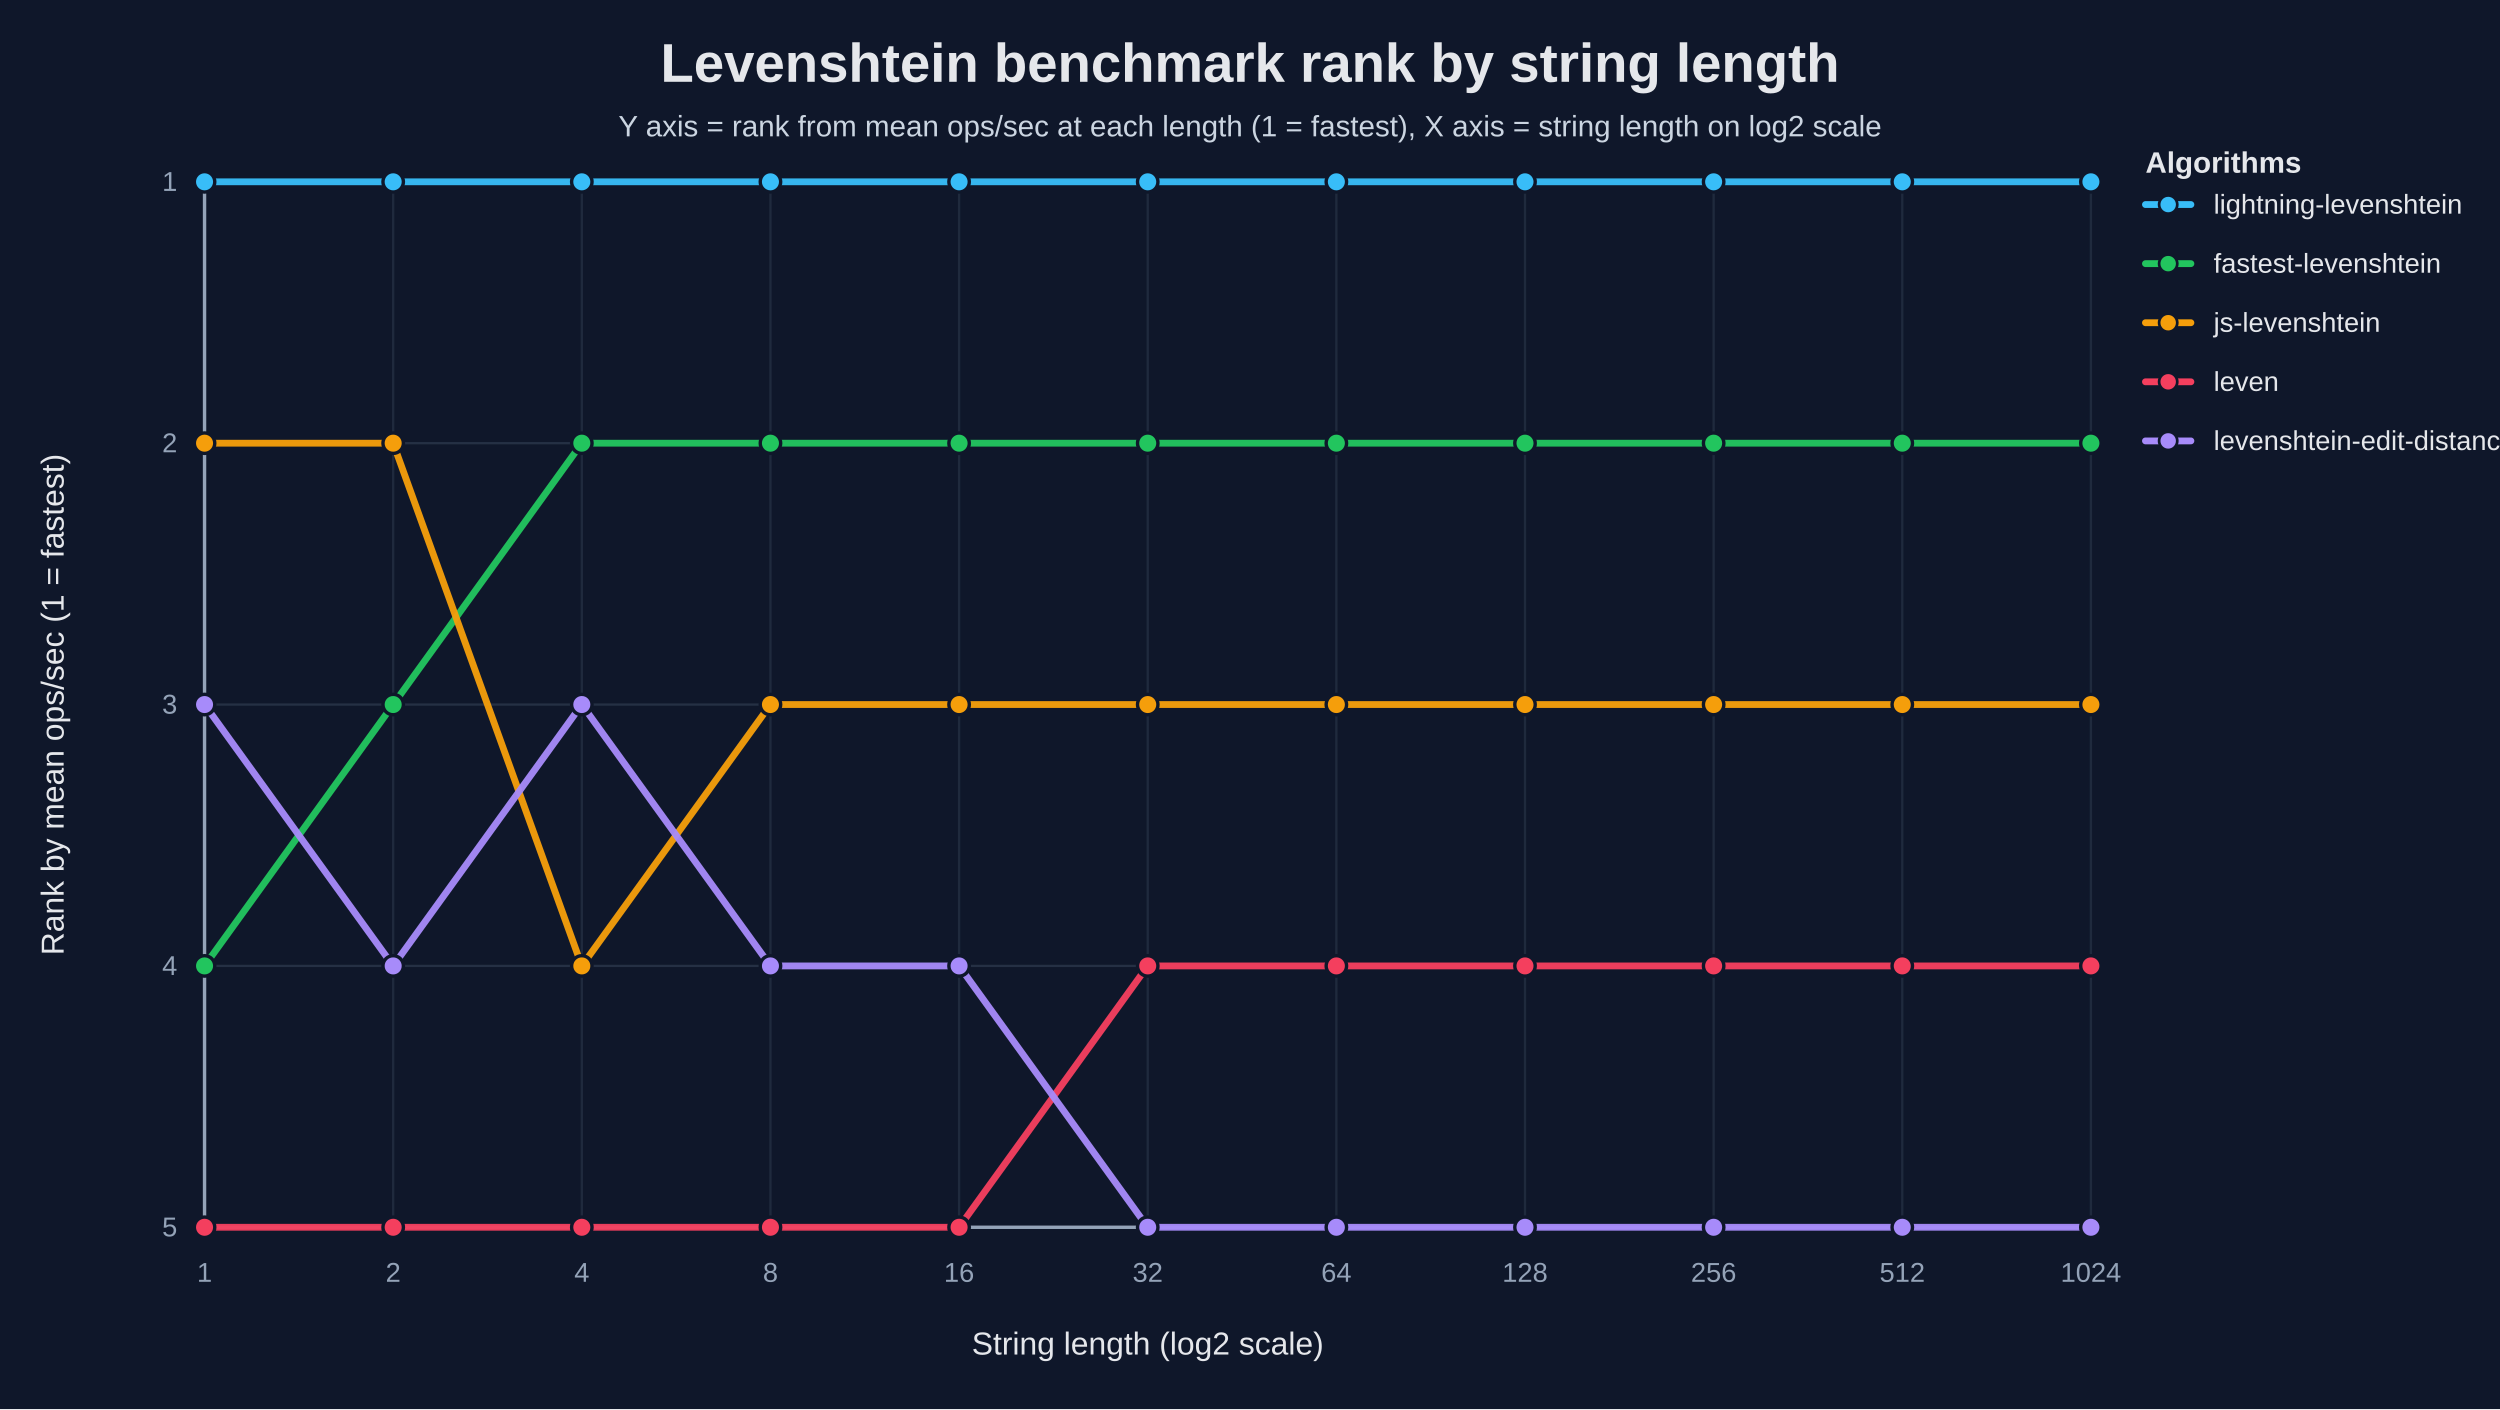
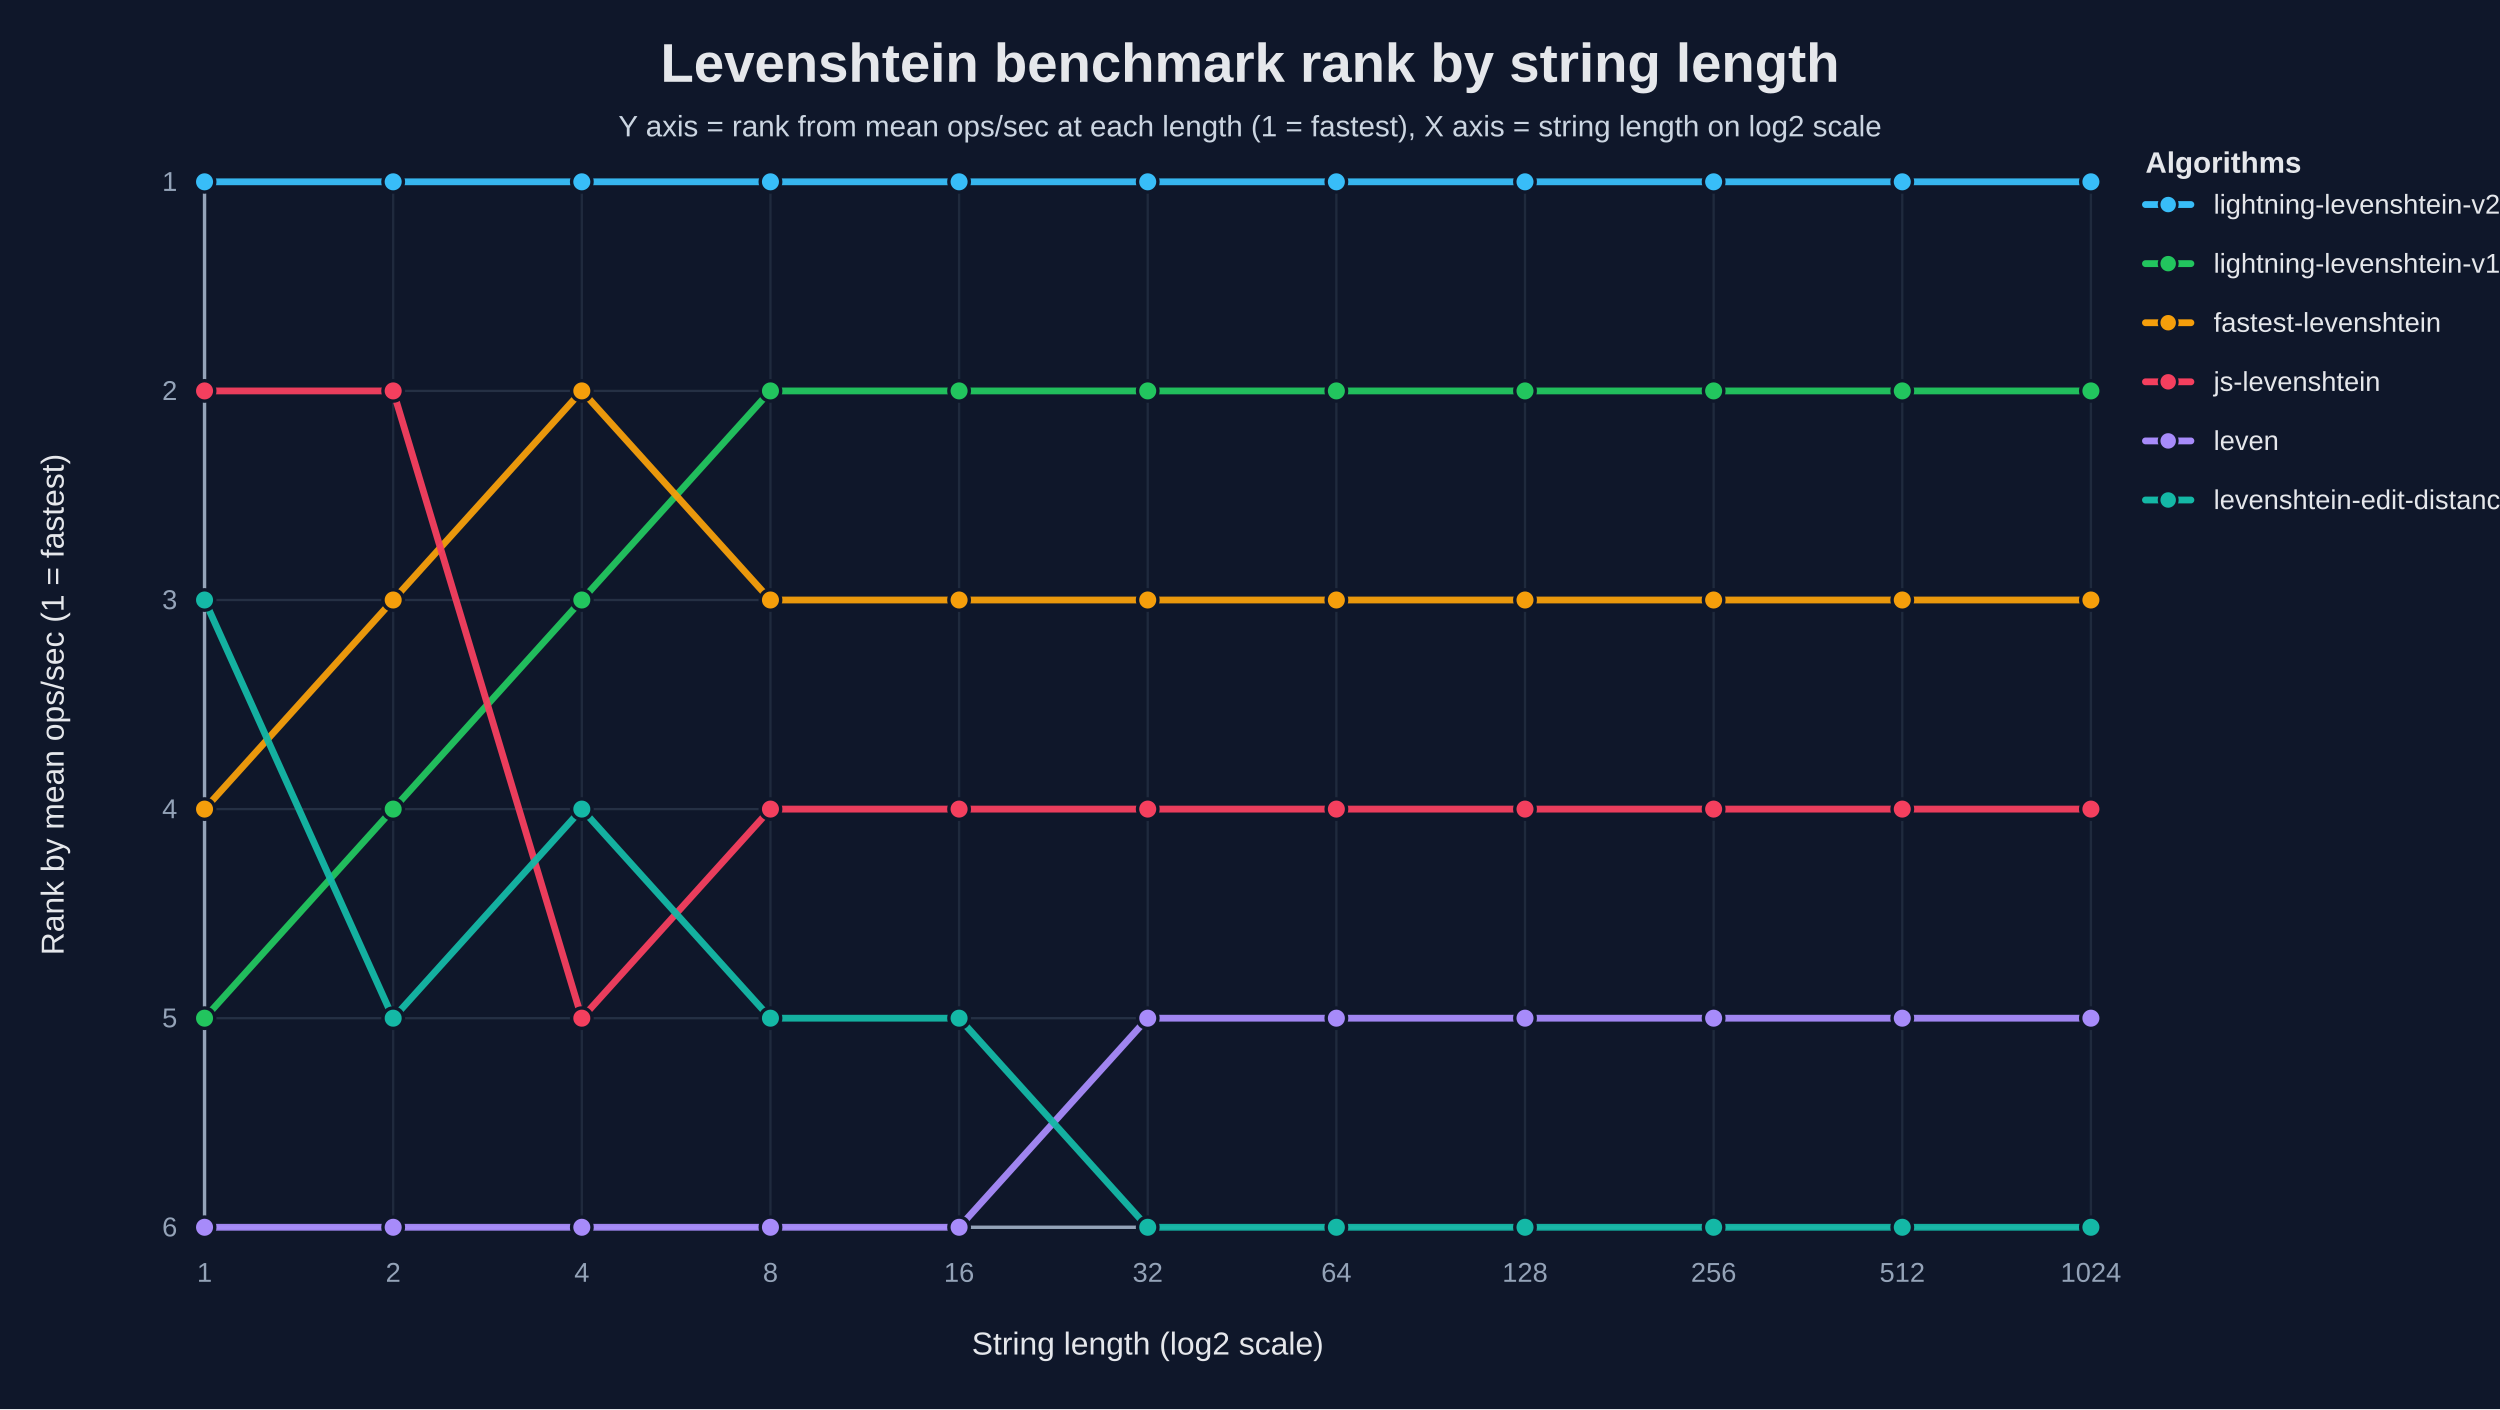
<svg xmlns="http://www.w3.org/2000/svg" width="1100" height="620" viewBox="0 0 1100 620" role="img" aria-label="Algorithm ranking by string length">
  <rect width="1100" height="620" fill="#0f172a" />
  <text x="550" y="36" text-anchor="middle" font-family="Arial, Helvetica, sans-serif" font-size="24" font-weight="700" fill="#e5e7eb">Levenshtein benchmark rank by string length</text>
  <text x="550" y="60" text-anchor="middle" font-family="Arial, Helvetica, sans-serif" font-size="13" fill="#cbd5e1">Y axis = rank from mean ops/sec at each length (1 = fastest), X axis = string length on log2 scale</text>
  <line x1="90" y1="80" x2="920" y2="80" stroke="#334155" stroke-width="1" opacity="0.6" />
  <text x="78" y="84" text-anchor="end" font-family="Arial, Helvetica, sans-serif" font-size="12" fill="#94a3b8">1</text>
-   <line x1="90" y1="195" x2="920" y2="195" stroke="#334155" stroke-width="1" opacity="0.6" />
-   <text x="78" y="199" text-anchor="end" font-family="Arial, Helvetica, sans-serif" font-size="12" fill="#94a3b8">2</text>
-   <line x1="90" y1="310" x2="920" y2="310" stroke="#334155" stroke-width="1" opacity="0.6" />
-   <text x="78" y="314" text-anchor="end" font-family="Arial, Helvetica, sans-serif" font-size="12" fill="#94a3b8">3</text>
-   <line x1="90" y1="425" x2="920" y2="425" stroke="#334155" stroke-width="1" opacity="0.6" />
-   <text x="78" y="429" text-anchor="end" font-family="Arial, Helvetica, sans-serif" font-size="12" fill="#94a3b8">4</text>
+   <line x1="90" y1="172" x2="920" y2="172" stroke="#334155" stroke-width="1" opacity="0.6" />
+   <text x="78" y="176" text-anchor="end" font-family="Arial, Helvetica, sans-serif" font-size="12" fill="#94a3b8">2</text>
+   <line x1="90" y1="264" x2="920" y2="264" stroke="#334155" stroke-width="1" opacity="0.6" />
+   <text x="78" y="268" text-anchor="end" font-family="Arial, Helvetica, sans-serif" font-size="12" fill="#94a3b8">3</text>
+   <line x1="90" y1="356" x2="920" y2="356" stroke="#334155" stroke-width="1" opacity="0.6" />
+   <text x="78" y="360" text-anchor="end" font-family="Arial, Helvetica, sans-serif" font-size="12" fill="#94a3b8">4</text>
+   <line x1="90" y1="448" x2="920" y2="448" stroke="#334155" stroke-width="1" opacity="0.6" />
+   <text x="78" y="452" text-anchor="end" font-family="Arial, Helvetica, sans-serif" font-size="12" fill="#94a3b8">5</text>
  <line x1="90" y1="540" x2="920" y2="540" stroke="#334155" stroke-width="1" opacity="0.6" />
-   <text x="78" y="544" text-anchor="end" font-family="Arial, Helvetica, sans-serif" font-size="12" fill="#94a3b8">5</text>
+   <text x="78" y="544" text-anchor="end" font-family="Arial, Helvetica, sans-serif" font-size="12" fill="#94a3b8">6</text>
  <line x1="90" y1="80" x2="90" y2="540" stroke="#334155" stroke-width="1" opacity="0.45" />
  <text x="90" y="564" text-anchor="middle" font-family="Arial, Helvetica, sans-serif" font-size="12" fill="#94a3b8">1</text>
  <line x1="173" y1="80" x2="173" y2="540" stroke="#334155" stroke-width="1" opacity="0.45" />
  <text x="173" y="564" text-anchor="middle" font-family="Arial, Helvetica, sans-serif" font-size="12" fill="#94a3b8">2</text>
  <line x1="256" y1="80" x2="256" y2="540" stroke="#334155" stroke-width="1" opacity="0.45" />
  <text x="256" y="564" text-anchor="middle" font-family="Arial, Helvetica, sans-serif" font-size="12" fill="#94a3b8">4</text>
  <line x1="339" y1="80" x2="339" y2="540" stroke="#334155" stroke-width="1" opacity="0.45" />
  <text x="339" y="564" text-anchor="middle" font-family="Arial, Helvetica, sans-serif" font-size="12" fill="#94a3b8">8</text>
  <line x1="422" y1="80" x2="422" y2="540" stroke="#334155" stroke-width="1" opacity="0.45" />
  <text x="422" y="564" text-anchor="middle" font-family="Arial, Helvetica, sans-serif" font-size="12" fill="#94a3b8">16</text>
  <line x1="505" y1="80" x2="505" y2="540" stroke="#334155" stroke-width="1" opacity="0.45" />
  <text x="505" y="564" text-anchor="middle" font-family="Arial, Helvetica, sans-serif" font-size="12" fill="#94a3b8">32</text>
  <line x1="588" y1="80" x2="588" y2="540" stroke="#334155" stroke-width="1" opacity="0.45" />
  <text x="588" y="564" text-anchor="middle" font-family="Arial, Helvetica, sans-serif" font-size="12" fill="#94a3b8">64</text>
  <line x1="671" y1="80" x2="671" y2="540" stroke="#334155" stroke-width="1" opacity="0.45" />
  <text x="671" y="564" text-anchor="middle" font-family="Arial, Helvetica, sans-serif" font-size="12" fill="#94a3b8">128</text>
  <line x1="754" y1="80" x2="754" y2="540" stroke="#334155" stroke-width="1" opacity="0.45" />
  <text x="754" y="564" text-anchor="middle" font-family="Arial, Helvetica, sans-serif" font-size="12" fill="#94a3b8">256</text>
  <line x1="837" y1="80" x2="837" y2="540" stroke="#334155" stroke-width="1" opacity="0.45" />
  <text x="837" y="564" text-anchor="middle" font-family="Arial, Helvetica, sans-serif" font-size="12" fill="#94a3b8">512</text>
  <line x1="920" y1="80" x2="920" y2="540" stroke="#334155" stroke-width="1" opacity="0.45" />
  <text x="920" y="564" text-anchor="middle" font-family="Arial, Helvetica, sans-serif" font-size="12" fill="#94a3b8">1024</text>
  <line x1="90" y1="80" x2="90" y2="540" stroke="#94a3b8" stroke-width="1.5" />
  <line x1="90" y1="540" x2="920" y2="540" stroke="#94a3b8" stroke-width="1.5" />
  <path d="M 90.00 80.00 L 173.00 80.00 L 256.00 80.00 L 339.00 80.00 L 422.00 80.00 L 505.00 80.00 L 588.00 80.00 L 671.00 80.00 L 754.00 80.00 L 837.00 80.00 L 920.00 80.00" fill="none" stroke="#38bdf8" stroke-width="3" stroke-linecap="round" stroke-linejoin="round" opacity="0.95" />
  <circle cx="90.00" cy="80.00" r="4.5" fill="#38bdf8" stroke="#0f172a" stroke-width="1.5" />
  <circle cx="173.00" cy="80.00" r="4.5" fill="#38bdf8" stroke="#0f172a" stroke-width="1.5" />
  <circle cx="256.00" cy="80.00" r="4.5" fill="#38bdf8" stroke="#0f172a" stroke-width="1.5" />
  <circle cx="339.00" cy="80.00" r="4.5" fill="#38bdf8" stroke="#0f172a" stroke-width="1.5" />
  <circle cx="422.00" cy="80.00" r="4.5" fill="#38bdf8" stroke="#0f172a" stroke-width="1.5" />
  <circle cx="505.00" cy="80.00" r="4.5" fill="#38bdf8" stroke="#0f172a" stroke-width="1.5" />
  <circle cx="588.00" cy="80.00" r="4.5" fill="#38bdf8" stroke="#0f172a" stroke-width="1.5" />
  <circle cx="671.00" cy="80.00" r="4.5" fill="#38bdf8" stroke="#0f172a" stroke-width="1.5" />
  <circle cx="754.00" cy="80.00" r="4.5" fill="#38bdf8" stroke="#0f172a" stroke-width="1.5" />
  <circle cx="837.00" cy="80.00" r="4.5" fill="#38bdf8" stroke="#0f172a" stroke-width="1.5" />
  <circle cx="920.00" cy="80.00" r="4.5" fill="#38bdf8" stroke="#0f172a" stroke-width="1.5" />
-   <path d="M 90.00 425.00 L 173.00 310.00 L 256.00 195.00 L 339.00 195.00 L 422.00 195.00 L 505.00 195.00 L 588.00 195.00 L 671.00 195.00 L 754.00 195.00 L 837.00 195.00 L 920.00 195.00" fill="none" stroke="#22c55e" stroke-width="3" stroke-linecap="round" stroke-linejoin="round" opacity="0.95" />
-   <circle cx="90.00" cy="425.00" r="4.5" fill="#22c55e" stroke="#0f172a" stroke-width="1.5" />
-   <circle cx="173.00" cy="310.00" r="4.5" fill="#22c55e" stroke="#0f172a" stroke-width="1.5" />
-   <circle cx="256.00" cy="195.00" r="4.5" fill="#22c55e" stroke="#0f172a" stroke-width="1.5" />
-   <circle cx="339.00" cy="195.00" r="4.5" fill="#22c55e" stroke="#0f172a" stroke-width="1.5" />
-   <circle cx="422.00" cy="195.00" r="4.5" fill="#22c55e" stroke="#0f172a" stroke-width="1.5" />
-   <circle cx="505.00" cy="195.00" r="4.5" fill="#22c55e" stroke="#0f172a" stroke-width="1.5" />
-   <circle cx="588.00" cy="195.00" r="4.5" fill="#22c55e" stroke="#0f172a" stroke-width="1.5" />
-   <circle cx="671.00" cy="195.00" r="4.5" fill="#22c55e" stroke="#0f172a" stroke-width="1.5" />
-   <circle cx="754.00" cy="195.00" r="4.5" fill="#22c55e" stroke="#0f172a" stroke-width="1.5" />
-   <circle cx="837.00" cy="195.00" r="4.5" fill="#22c55e" stroke="#0f172a" stroke-width="1.5" />
-   <circle cx="920.00" cy="195.00" r="4.5" fill="#22c55e" stroke="#0f172a" stroke-width="1.5" />
-   <path d="M 90.00 195.00 L 173.00 195.00 L 256.00 425.00 L 339.00 310.00 L 422.00 310.00 L 505.00 310.00 L 588.00 310.00 L 671.00 310.00 L 754.00 310.00 L 837.00 310.00 L 920.00 310.00" fill="none" stroke="#f59e0b" stroke-width="3" stroke-linecap="round" stroke-linejoin="round" opacity="0.95" />
-   <circle cx="90.00" cy="195.00" r="4.5" fill="#f59e0b" stroke="#0f172a" stroke-width="1.5" />
-   <circle cx="173.00" cy="195.00" r="4.5" fill="#f59e0b" stroke="#0f172a" stroke-width="1.5" />
-   <circle cx="256.00" cy="425.00" r="4.5" fill="#f59e0b" stroke="#0f172a" stroke-width="1.5" />
-   <circle cx="339.00" cy="310.00" r="4.5" fill="#f59e0b" stroke="#0f172a" stroke-width="1.5" />
-   <circle cx="422.00" cy="310.00" r="4.5" fill="#f59e0b" stroke="#0f172a" stroke-width="1.5" />
-   <circle cx="505.00" cy="310.00" r="4.5" fill="#f59e0b" stroke="#0f172a" stroke-width="1.5" />
-   <circle cx="588.00" cy="310.00" r="4.5" fill="#f59e0b" stroke="#0f172a" stroke-width="1.5" />
-   <circle cx="671.00" cy="310.00" r="4.5" fill="#f59e0b" stroke="#0f172a" stroke-width="1.5" />
-   <circle cx="754.00" cy="310.00" r="4.5" fill="#f59e0b" stroke="#0f172a" stroke-width="1.5" />
-   <circle cx="837.00" cy="310.00" r="4.5" fill="#f59e0b" stroke="#0f172a" stroke-width="1.5" />
-   <circle cx="920.00" cy="310.00" r="4.5" fill="#f59e0b" stroke="#0f172a" stroke-width="1.5" />
-   <path d="M 90.00 540.00 L 173.00 540.00 L 256.00 540.00 L 339.00 540.00 L 422.00 540.00 L 505.00 425.00 L 588.00 425.00 L 671.00 425.00 L 754.00 425.00 L 837.00 425.00 L 920.00 425.00" fill="none" stroke="#f43f5e" stroke-width="3" stroke-linecap="round" stroke-linejoin="round" opacity="0.95" />
-   <circle cx="90.00" cy="540.00" r="4.5" fill="#f43f5e" stroke="#0f172a" stroke-width="1.5" />
-   <circle cx="173.00" cy="540.00" r="4.5" fill="#f43f5e" stroke="#0f172a" stroke-width="1.5" />
-   <circle cx="256.00" cy="540.00" r="4.5" fill="#f43f5e" stroke="#0f172a" stroke-width="1.5" />
-   <circle cx="339.00" cy="540.00" r="4.5" fill="#f43f5e" stroke="#0f172a" stroke-width="1.5" />
-   <circle cx="422.00" cy="540.00" r="4.5" fill="#f43f5e" stroke="#0f172a" stroke-width="1.5" />
-   <circle cx="505.00" cy="425.00" r="4.5" fill="#f43f5e" stroke="#0f172a" stroke-width="1.5" />
-   <circle cx="588.00" cy="425.00" r="4.5" fill="#f43f5e" stroke="#0f172a" stroke-width="1.5" />
-   <circle cx="671.00" cy="425.00" r="4.5" fill="#f43f5e" stroke="#0f172a" stroke-width="1.5" />
-   <circle cx="754.00" cy="425.00" r="4.5" fill="#f43f5e" stroke="#0f172a" stroke-width="1.5" />
-   <circle cx="837.00" cy="425.00" r="4.5" fill="#f43f5e" stroke="#0f172a" stroke-width="1.5" />
-   <circle cx="920.00" cy="425.00" r="4.5" fill="#f43f5e" stroke="#0f172a" stroke-width="1.5" />
-   <path d="M 90.00 310.00 L 173.00 425.00 L 256.00 310.00 L 339.00 425.00 L 422.00 425.00 L 505.00 540.00 L 588.00 540.00 L 671.00 540.00 L 754.00 540.00 L 837.00 540.00 L 920.00 540.00" fill="none" stroke="#a78bfa" stroke-width="3" stroke-linecap="round" stroke-linejoin="round" opacity="0.95" />
-   <circle cx="90.00" cy="310.00" r="4.5" fill="#a78bfa" stroke="#0f172a" stroke-width="1.5" />
-   <circle cx="173.00" cy="425.00" r="4.5" fill="#a78bfa" stroke="#0f172a" stroke-width="1.5" />
-   <circle cx="256.00" cy="310.00" r="4.5" fill="#a78bfa" stroke="#0f172a" stroke-width="1.5" />
-   <circle cx="339.00" cy="425.00" r="4.5" fill="#a78bfa" stroke="#0f172a" stroke-width="1.5" />
-   <circle cx="422.00" cy="425.00" r="4.5" fill="#a78bfa" stroke="#0f172a" stroke-width="1.5" />
-   <circle cx="505.00" cy="540.00" r="4.5" fill="#a78bfa" stroke="#0f172a" stroke-width="1.5" />
-   <circle cx="588.00" cy="540.00" r="4.5" fill="#a78bfa" stroke="#0f172a" stroke-width="1.5" />
-   <circle cx="671.00" cy="540.00" r="4.5" fill="#a78bfa" stroke="#0f172a" stroke-width="1.5" />
-   <circle cx="754.00" cy="540.00" r="4.5" fill="#a78bfa" stroke="#0f172a" stroke-width="1.5" />
-   <circle cx="837.00" cy="540.00" r="4.5" fill="#a78bfa" stroke="#0f172a" stroke-width="1.5" />
-   <circle cx="920.00" cy="540.00" r="4.5" fill="#a78bfa" stroke="#0f172a" stroke-width="1.5" />
+   <path d="M 90.00 448.00 L 173.00 356.00 L 256.00 264.00 L 339.00 172.00 L 422.00 172.00 L 505.00 172.00 L 588.00 172.00 L 671.00 172.00 L 754.00 172.00 L 837.00 172.00 L 920.00 172.00" fill="none" stroke="#22c55e" stroke-width="3" stroke-linecap="round" stroke-linejoin="round" opacity="0.95" />
+   <circle cx="90.00" cy="448.00" r="4.5" fill="#22c55e" stroke="#0f172a" stroke-width="1.5" />
+   <circle cx="173.00" cy="356.00" r="4.5" fill="#22c55e" stroke="#0f172a" stroke-width="1.5" />
+   <circle cx="256.00" cy="264.00" r="4.5" fill="#22c55e" stroke="#0f172a" stroke-width="1.5" />
+   <circle cx="339.00" cy="172.00" r="4.5" fill="#22c55e" stroke="#0f172a" stroke-width="1.5" />
+   <circle cx="422.00" cy="172.00" r="4.5" fill="#22c55e" stroke="#0f172a" stroke-width="1.5" />
+   <circle cx="505.00" cy="172.00" r="4.5" fill="#22c55e" stroke="#0f172a" stroke-width="1.5" />
+   <circle cx="588.00" cy="172.00" r="4.5" fill="#22c55e" stroke="#0f172a" stroke-width="1.5" />
+   <circle cx="671.00" cy="172.00" r="4.5" fill="#22c55e" stroke="#0f172a" stroke-width="1.5" />
+   <circle cx="754.00" cy="172.00" r="4.5" fill="#22c55e" stroke="#0f172a" stroke-width="1.5" />
+   <circle cx="837.00" cy="172.00" r="4.5" fill="#22c55e" stroke="#0f172a" stroke-width="1.5" />
+   <circle cx="920.00" cy="172.00" r="4.5" fill="#22c55e" stroke="#0f172a" stroke-width="1.5" />
+   <path d="M 90.00 356.00 L 173.00 264.00 L 256.00 172.00 L 339.00 264.00 L 422.00 264.00 L 505.00 264.00 L 588.00 264.00 L 671.00 264.00 L 754.00 264.00 L 837.00 264.00 L 920.00 264.00" fill="none" stroke="#f59e0b" stroke-width="3" stroke-linecap="round" stroke-linejoin="round" opacity="0.95" />
+   <circle cx="90.00" cy="356.00" r="4.5" fill="#f59e0b" stroke="#0f172a" stroke-width="1.5" />
+   <circle cx="173.00" cy="264.00" r="4.5" fill="#f59e0b" stroke="#0f172a" stroke-width="1.5" />
+   <circle cx="256.00" cy="172.00" r="4.5" fill="#f59e0b" stroke="#0f172a" stroke-width="1.5" />
+   <circle cx="339.00" cy="264.00" r="4.5" fill="#f59e0b" stroke="#0f172a" stroke-width="1.5" />
+   <circle cx="422.00" cy="264.00" r="4.5" fill="#f59e0b" stroke="#0f172a" stroke-width="1.5" />
+   <circle cx="505.00" cy="264.00" r="4.5" fill="#f59e0b" stroke="#0f172a" stroke-width="1.5" />
+   <circle cx="588.00" cy="264.00" r="4.5" fill="#f59e0b" stroke="#0f172a" stroke-width="1.5" />
+   <circle cx="671.00" cy="264.00" r="4.5" fill="#f59e0b" stroke="#0f172a" stroke-width="1.5" />
+   <circle cx="754.00" cy="264.00" r="4.5" fill="#f59e0b" stroke="#0f172a" stroke-width="1.5" />
+   <circle cx="837.00" cy="264.00" r="4.5" fill="#f59e0b" stroke="#0f172a" stroke-width="1.5" />
+   <circle cx="920.00" cy="264.00" r="4.5" fill="#f59e0b" stroke="#0f172a" stroke-width="1.5" />
+   <path d="M 90.00 172.00 L 173.00 172.00 L 256.00 448.00 L 339.00 356.00 L 422.00 356.00 L 505.00 356.00 L 588.00 356.00 L 671.00 356.00 L 754.00 356.00 L 837.00 356.00 L 920.00 356.00" fill="none" stroke="#f43f5e" stroke-width="3" stroke-linecap="round" stroke-linejoin="round" opacity="0.95" />
+   <circle cx="90.00" cy="172.00" r="4.5" fill="#f43f5e" stroke="#0f172a" stroke-width="1.5" />
+   <circle cx="173.00" cy="172.00" r="4.5" fill="#f43f5e" stroke="#0f172a" stroke-width="1.5" />
+   <circle cx="256.00" cy="448.00" r="4.5" fill="#f43f5e" stroke="#0f172a" stroke-width="1.5" />
+   <circle cx="339.00" cy="356.00" r="4.5" fill="#f43f5e" stroke="#0f172a" stroke-width="1.5" />
+   <circle cx="422.00" cy="356.00" r="4.5" fill="#f43f5e" stroke="#0f172a" stroke-width="1.5" />
+   <circle cx="505.00" cy="356.00" r="4.5" fill="#f43f5e" stroke="#0f172a" stroke-width="1.5" />
+   <circle cx="588.00" cy="356.00" r="4.5" fill="#f43f5e" stroke="#0f172a" stroke-width="1.5" />
+   <circle cx="671.00" cy="356.00" r="4.5" fill="#f43f5e" stroke="#0f172a" stroke-width="1.5" />
+   <circle cx="754.00" cy="356.00" r="4.5" fill="#f43f5e" stroke="#0f172a" stroke-width="1.5" />
+   <circle cx="837.00" cy="356.00" r="4.5" fill="#f43f5e" stroke="#0f172a" stroke-width="1.5" />
+   <circle cx="920.00" cy="356.00" r="4.5" fill="#f43f5e" stroke="#0f172a" stroke-width="1.5" />
+   <path d="M 90.00 540.00 L 173.00 540.00 L 256.00 540.00 L 339.00 540.00 L 422.00 540.00 L 505.00 448.00 L 588.00 448.00 L 671.00 448.00 L 754.00 448.00 L 837.00 448.00 L 920.00 448.00" fill="none" stroke="#a78bfa" stroke-width="3" stroke-linecap="round" stroke-linejoin="round" opacity="0.95" />
+   <circle cx="90.00" cy="540.00" r="4.5" fill="#a78bfa" stroke="#0f172a" stroke-width="1.5" />
+   <circle cx="173.00" cy="540.00" r="4.5" fill="#a78bfa" stroke="#0f172a" stroke-width="1.5" />
+   <circle cx="256.00" cy="540.00" r="4.5" fill="#a78bfa" stroke="#0f172a" stroke-width="1.5" />
+   <circle cx="339.00" cy="540.00" r="4.5" fill="#a78bfa" stroke="#0f172a" stroke-width="1.5" />
+   <circle cx="422.00" cy="540.00" r="4.5" fill="#a78bfa" stroke="#0f172a" stroke-width="1.5" />
+   <circle cx="505.00" cy="448.00" r="4.5" fill="#a78bfa" stroke="#0f172a" stroke-width="1.5" />
+   <circle cx="588.00" cy="448.00" r="4.5" fill="#a78bfa" stroke="#0f172a" stroke-width="1.5" />
+   <circle cx="671.00" cy="448.00" r="4.5" fill="#a78bfa" stroke="#0f172a" stroke-width="1.5" />
+   <circle cx="754.00" cy="448.00" r="4.5" fill="#a78bfa" stroke="#0f172a" stroke-width="1.5" />
+   <circle cx="837.00" cy="448.00" r="4.5" fill="#a78bfa" stroke="#0f172a" stroke-width="1.5" />
+   <circle cx="920.00" cy="448.00" r="4.5" fill="#a78bfa" stroke="#0f172a" stroke-width="1.5" />
+   <path d="M 90.00 264.00 L 173.00 448.00 L 256.00 356.00 L 339.00 448.00 L 422.00 448.00 L 505.00 540.00 L 588.00 540.00 L 671.00 540.00 L 754.00 540.00 L 837.00 540.00 L 920.00 540.00" fill="none" stroke="#14b8a6" stroke-width="3" stroke-linecap="round" stroke-linejoin="round" opacity="0.95" />
+   <circle cx="90.00" cy="264.00" r="4.5" fill="#14b8a6" stroke="#0f172a" stroke-width="1.5" />
+   <circle cx="173.00" cy="448.00" r="4.5" fill="#14b8a6" stroke="#0f172a" stroke-width="1.5" />
+   <circle cx="256.00" cy="356.00" r="4.5" fill="#14b8a6" stroke="#0f172a" stroke-width="1.5" />
+   <circle cx="339.00" cy="448.00" r="4.5" fill="#14b8a6" stroke="#0f172a" stroke-width="1.5" />
+   <circle cx="422.00" cy="448.00" r="4.5" fill="#14b8a6" stroke="#0f172a" stroke-width="1.5" />
+   <circle cx="505.00" cy="540.00" r="4.5" fill="#14b8a6" stroke="#0f172a" stroke-width="1.5" />
+   <circle cx="588.00" cy="540.00" r="4.5" fill="#14b8a6" stroke="#0f172a" stroke-width="1.5" />
+   <circle cx="671.00" cy="540.00" r="4.5" fill="#14b8a6" stroke="#0f172a" stroke-width="1.5" />
+   <circle cx="754.00" cy="540.00" r="4.5" fill="#14b8a6" stroke="#0f172a" stroke-width="1.5" />
+   <circle cx="837.00" cy="540.00" r="4.5" fill="#14b8a6" stroke="#0f172a" stroke-width="1.5" />
+   <circle cx="920.00" cy="540.00" r="4.5" fill="#14b8a6" stroke="#0f172a" stroke-width="1.5" />
  <text x="505" y="596" text-anchor="middle" font-family="Arial, Helvetica, sans-serif" font-size="14" fill="#e5e7eb">String length (log2 scale)</text>
  <text x="28" y="310" text-anchor="middle" font-family="Arial, Helvetica, sans-serif" font-size="14" fill="#e5e7eb" transform="rotate(-90 28 310)">Rank by mean ops/sec (1 = fastest)</text>
  <g>
    <text x="944" y="76" font-family="Arial, Helvetica, sans-serif" font-size="13" font-weight="700" fill="#e5e7eb">Algorithms</text>
    <line x1="944" y1="90" x2="964" y2="90" stroke="#38bdf8" stroke-width="3" stroke-linecap="round" />
    <circle cx="954" cy="90" r="4" fill="#38bdf8" stroke="#0f172a" stroke-width="1.2" />
-     <text x="974" y="94" font-family="Arial, Helvetica, sans-serif" font-size="12" fill="#e5e7eb">lightning-levenshtein</text>
+     <text x="974" y="94" font-family="Arial, Helvetica, sans-serif" font-size="12" fill="#e5e7eb">lightning-levenshtein-v2</text>
    <line x1="944" y1="116" x2="964" y2="116" stroke="#22c55e" stroke-width="3" stroke-linecap="round" />
    <circle cx="954" cy="116" r="4" fill="#22c55e" stroke="#0f172a" stroke-width="1.2" />
-     <text x="974" y="120" font-family="Arial, Helvetica, sans-serif" font-size="12" fill="#e5e7eb">fastest-levenshtein</text>
+     <text x="974" y="120" font-family="Arial, Helvetica, sans-serif" font-size="12" fill="#e5e7eb">lightning-levenshtein-v1</text>
    <line x1="944" y1="142" x2="964" y2="142" stroke="#f59e0b" stroke-width="3" stroke-linecap="round" />
    <circle cx="954" cy="142" r="4" fill="#f59e0b" stroke="#0f172a" stroke-width="1.2" />
-     <text x="974" y="146" font-family="Arial, Helvetica, sans-serif" font-size="12" fill="#e5e7eb">js-levenshtein</text>
+     <text x="974" y="146" font-family="Arial, Helvetica, sans-serif" font-size="12" fill="#e5e7eb">fastest-levenshtein</text>
    <line x1="944" y1="168" x2="964" y2="168" stroke="#f43f5e" stroke-width="3" stroke-linecap="round" />
    <circle cx="954" cy="168" r="4" fill="#f43f5e" stroke="#0f172a" stroke-width="1.2" />
-     <text x="974" y="172" font-family="Arial, Helvetica, sans-serif" font-size="12" fill="#e5e7eb">leven</text>
+     <text x="974" y="172" font-family="Arial, Helvetica, sans-serif" font-size="12" fill="#e5e7eb">js-levenshtein</text>
    <line x1="944" y1="194" x2="964" y2="194" stroke="#a78bfa" stroke-width="3" stroke-linecap="round" />
    <circle cx="954" cy="194" r="4" fill="#a78bfa" stroke="#0f172a" stroke-width="1.2" />
-     <text x="974" y="198" font-family="Arial, Helvetica, sans-serif" font-size="12" fill="#e5e7eb">levenshtein-edit-distance</text>
+     <text x="974" y="198" font-family="Arial, Helvetica, sans-serif" font-size="12" fill="#e5e7eb">leven</text>
+     <line x1="944" y1="220" x2="964" y2="220" stroke="#14b8a6" stroke-width="3" stroke-linecap="round" />
+     <circle cx="954" cy="220" r="4" fill="#14b8a6" stroke="#0f172a" stroke-width="1.2" />
+     <text x="974" y="224" font-family="Arial, Helvetica, sans-serif" font-size="12" fill="#e5e7eb">levenshtein-edit-distance</text>
  </g>
</svg>
